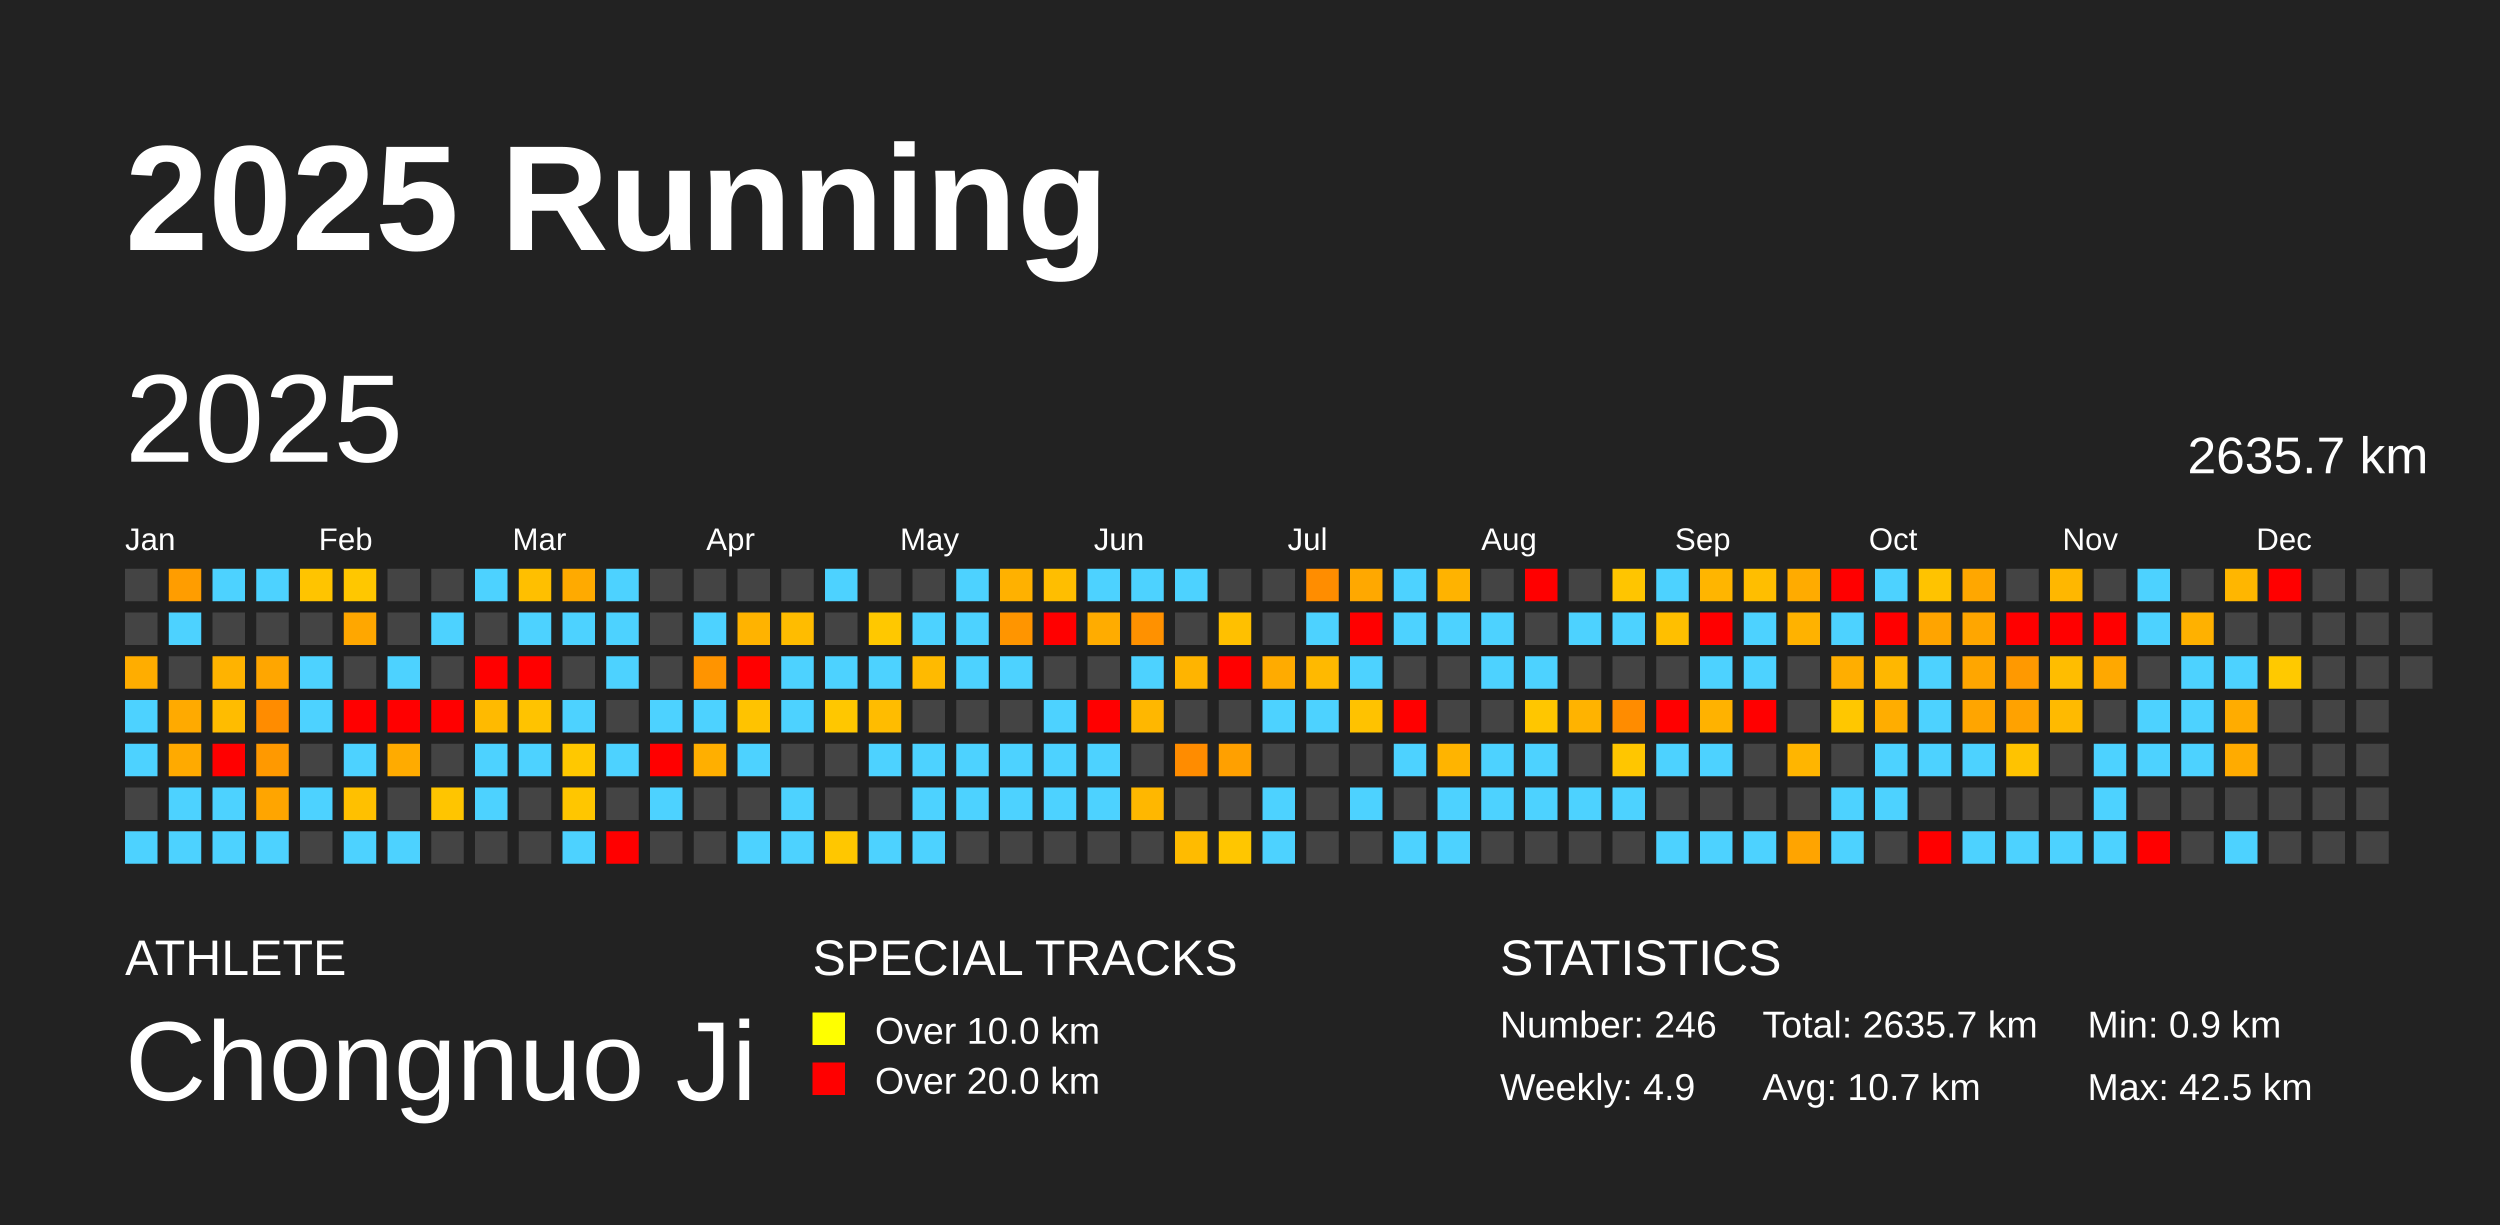
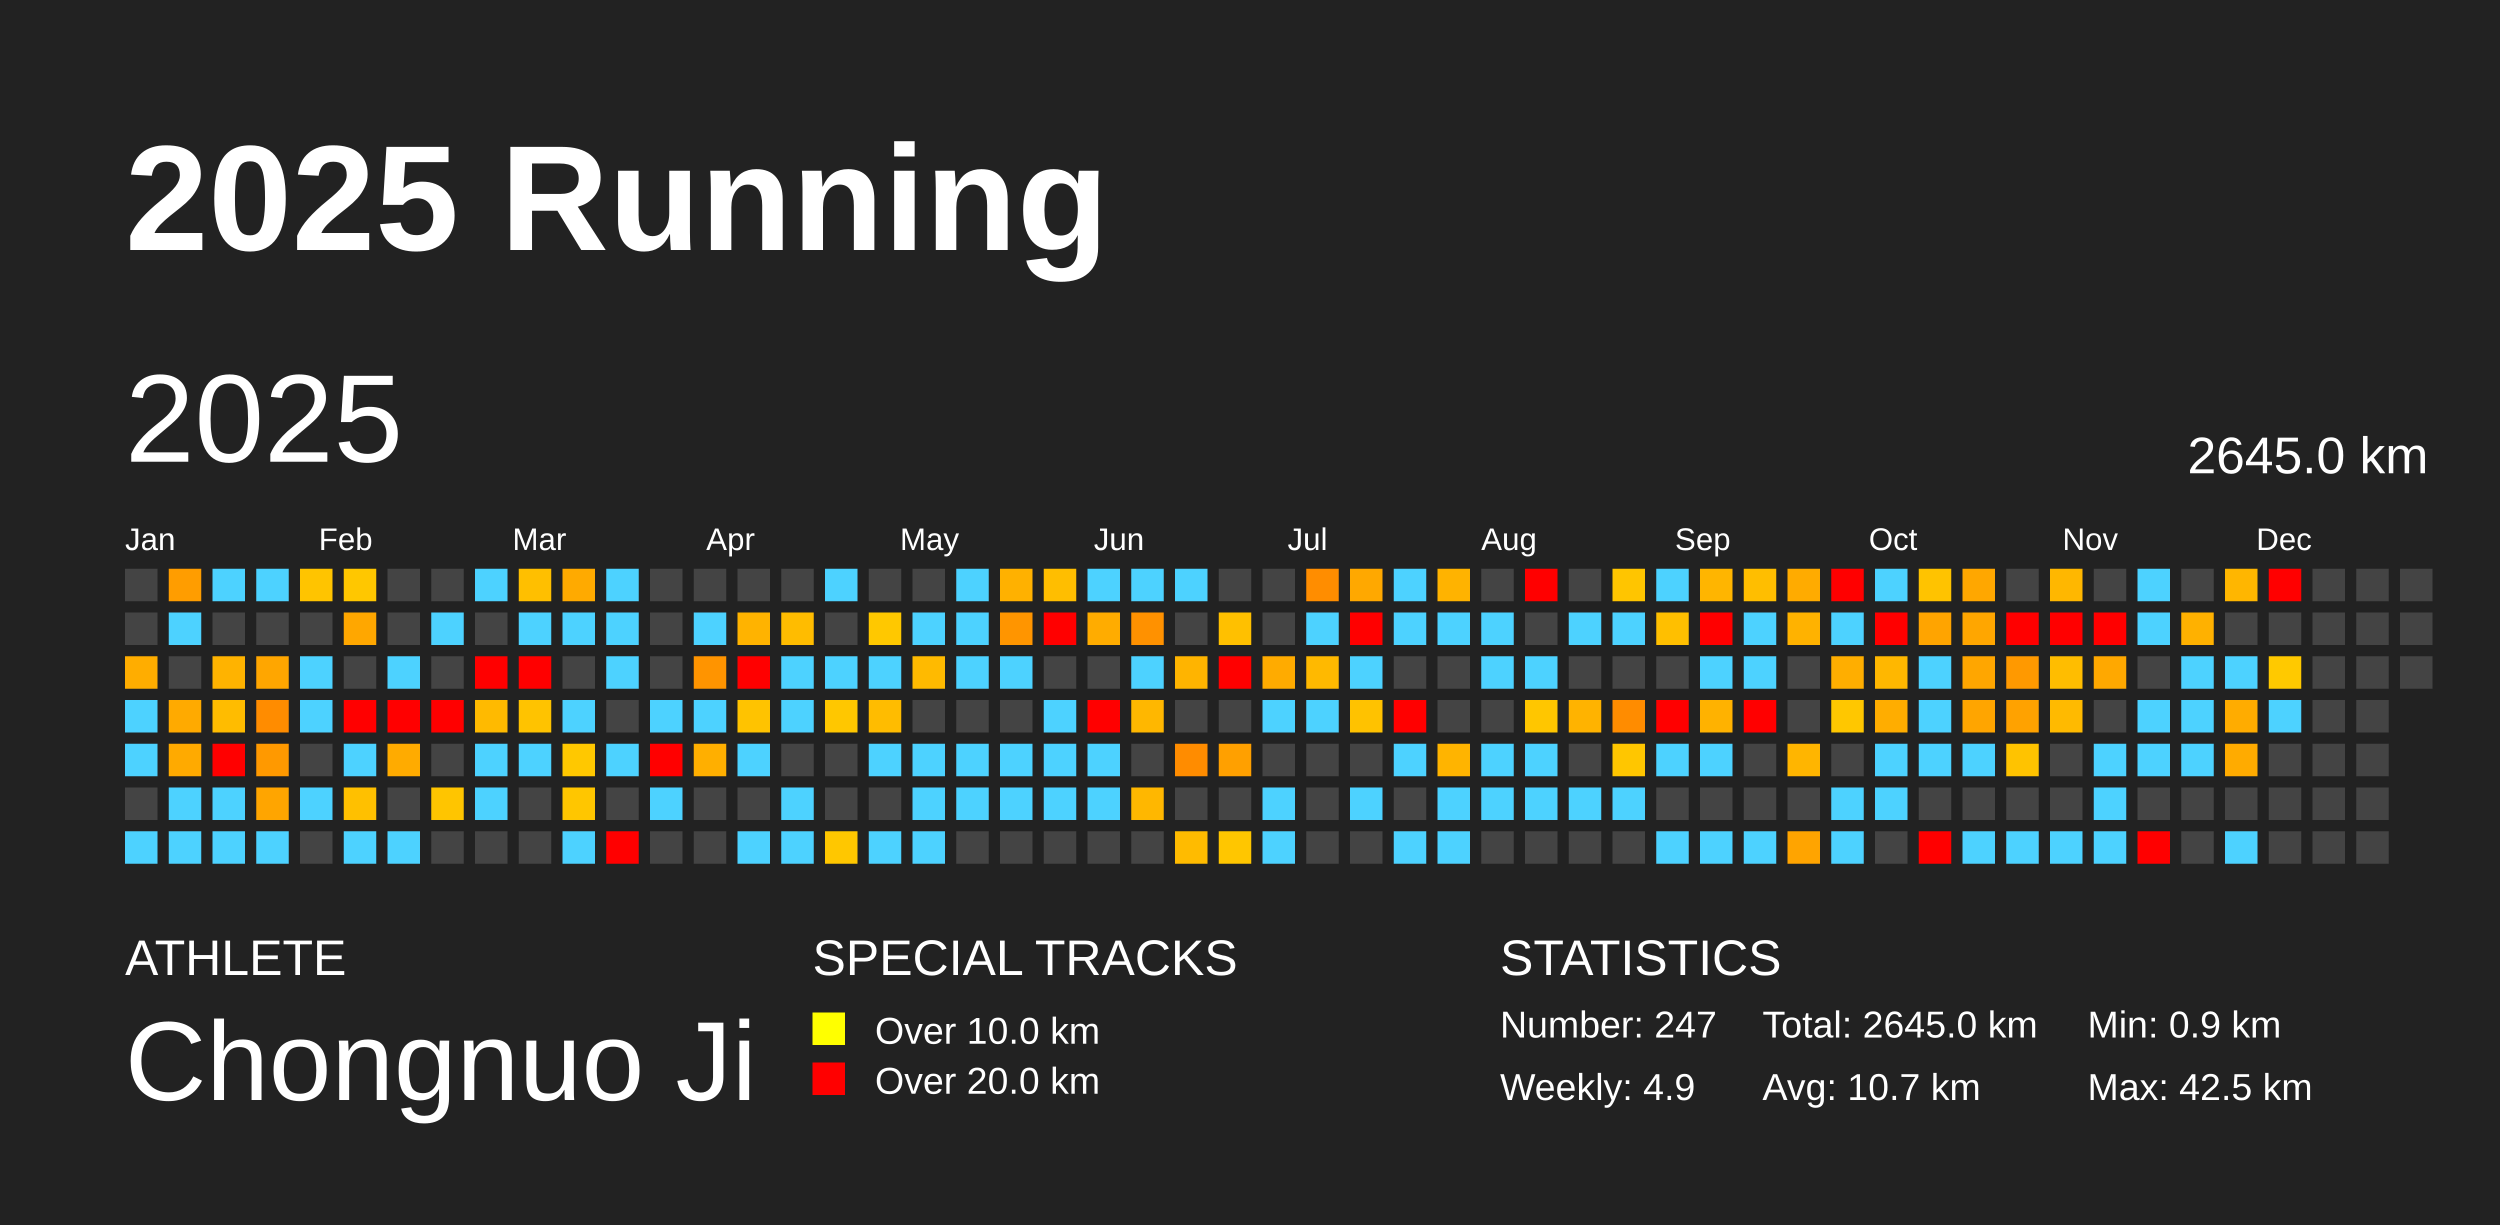
<svg xmlns="http://www.w3.org/2000/svg" baseProfile="full" height="98mm" version="1.1" viewBox="0,0,200,98" width="200mm">
  <defs />
  <rect fill="#222222" height="98" width="200" x="0" y="0" />
  <text fill="#FFFFFF" style="font-size:12px; font-family:Arial; font-weight:bold;" x="10" y="20">2025 Running</text>
  <text fill="#FFFFFF" style="font-size:4px; font-family:Arial" x="10" y="78">ATHLETE</text>
  <text fill="#FFFFFF" style="font-size:9px; font-family:Arial" x="10" y="88">Chongnuo Ji</text>
  <text fill="#FFFFFF" style="font-size:4px; font-family:Arial" x="65" y="78">SPECIAL TRACKS</text>
  <rect fill="yellow" height="2.6" width="2.6" x="65" y="81" />
  <text fill="#FFFFFF" style="font-size:3px; font-family:Arial" x="70" y="83.5">Over 10.0 km</text>
  <rect fill="red" height="2.6" width="2.6" x="65" y="85" />
  <text fill="#FFFFFF" style="font-size:3px; font-family:Arial" x="70" y="87.5">Over 20.0 km</text>
  <text fill="#FFFFFF" style="font-size:4px; font-family:Arial" x="120" y="78">STATISTICS</text>
-   <text fill="#FFFFFF" style="font-size:3px; font-family:Arial" x="120" y="83">Number: 246</text>
+   <text fill="#FFFFFF" style="font-size:3px; font-family:Arial" x="120" y="83">Number: 247</text>
  <text fill="#FFFFFF" style="font-size:3px; font-family:Arial" x="120" y="88">Weekly: 4.9</text>
-   <text fill="#FFFFFF" style="font-size:3px; font-family:Arial" x="141" y="83">Total: 2635.7 km</text>
+   <text fill="#FFFFFF" style="font-size:3px; font-family:Arial" x="141" y="83">Total: 2645.0 km</text>
  <text fill="#FFFFFF" style="font-size:3px; font-family:Arial" x="141" y="88">Avg: 10.7 km</text>
  <text fill="#FFFFFF" style="font-size:3px; font-family:Arial" x="167" y="83">Min: 0.9 km</text>
  <text fill="#FFFFFF" style="font-size:3px; font-family:Arial" x="167" y="88">Max: 42.5 km</text>
  <text dominant-baseline="hanging" fill="#FFFFFF" style="font-size:10.0px; font-family:Arial;" x="10" y="30">2025</text>
-   <text dominant-baseline="hanging" fill="#FFFFFF" style="font-size:4.125px; font-family:Arial;" x="175" y="35">2635.7 km</text>
+   <text dominant-baseline="hanging" fill="#FFFFFF" style="font-size:4.125px; font-family:Arial;" x="175" y="35">2645.0 km</text>
  <text fill="#FFFFFF" style="font-size:2.5px; font-family:Arial" x="10.0" y="44">Jan</text>
  <text fill="#FFFFFF" style="font-size:2.5px; font-family:Arial" x="25.5" y="44">Feb</text>
  <text fill="#FFFFFF" style="font-size:2.5px; font-family:Arial" x="41.0" y="44">Mar</text>
  <text fill="#FFFFFF" style="font-size:2.5px; font-family:Arial" x="56.5" y="44">Apr</text>
  <text fill="#FFFFFF" style="font-size:2.5px; font-family:Arial" x="72.0" y="44">May</text>
  <text fill="#FFFFFF" style="font-size:2.5px; font-family:Arial" x="87.5" y="44">Jun</text>
  <text fill="#FFFFFF" style="font-size:2.5px; font-family:Arial" x="103.0" y="44">Jul</text>
  <text fill="#FFFFFF" style="font-size:2.5px; font-family:Arial" x="118.5" y="44">Aug</text>
  <text fill="#FFFFFF" style="font-size:2.5px; font-family:Arial" x="134.0" y="44">Sep</text>
  <text fill="#FFFFFF" style="font-size:2.5px; font-family:Arial" x="149.5" y="44">Oct</text>
  <text fill="#FFFFFF" style="font-size:2.5px; font-family:Arial" x="165.0" y="44">Nov</text>
  <text fill="#FFFFFF" style="font-size:2.5px; font-family:Arial" x="180.5" y="44">Dec</text>
  <rect fill="#444444" height="2.6" width="2.6" x="10.0" y="45.5" />
  <rect fill="#444444" height="2.6" width="2.6" x="10.0" y="49.0" />
  <rect fill="#ffad00" height="2.6" width="2.6" x="10.0" y="52.5" />
  <rect fill="#4dd2ff" height="2.6" width="2.6" x="10.0" y="56.0" />
  <rect fill="#4dd2ff" height="2.6" width="2.6" x="10.0" y="59.5" />
  <rect fill="#444444" height="2.6" width="2.6" x="10.0" y="63.0" />
  <rect fill="#4dd2ff" height="2.6" width="2.6" x="10.0" y="66.5" />
  <rect fill="#ff9d00" height="2.6" width="2.6" x="13.5" y="45.5" />
  <rect fill="#4dd2ff" height="2.6" width="2.6" x="13.5" y="49.0" />
  <rect fill="#444444" height="2.6" width="2.6" x="13.5" y="52.5" />
  <rect fill="#ffaa00" height="2.6" width="2.6" x="13.5" y="56.0" />
  <rect fill="#ffaa00" height="2.6" width="2.6" x="13.5" y="59.5" />
  <rect fill="#4dd2ff" height="2.6" width="2.6" x="13.5" y="63.0" />
  <rect fill="#4dd2ff" height="2.6" width="2.6" x="13.5" y="66.5" />
  <rect fill="#4dd2ff" height="2.6" width="2.6" x="17.0" y="45.5" />
  <rect fill="#444444" height="2.6" width="2.6" x="17.0" y="49.0" />
  <rect fill="#ffb300" height="2.6" width="2.6" x="17.0" y="52.5" />
  <rect fill="#ffbc00" height="2.6" width="2.6" x="17.0" y="56.0" />
  <rect fill="red" height="2.6" width="2.6" x="17.0" y="59.5" />
  <rect fill="#4dd2ff" height="2.6" width="2.6" x="17.0" y="63.0" />
  <rect fill="#4dd2ff" height="2.6" width="2.6" x="17.0" y="66.5" />
  <rect fill="#4dd2ff" height="2.6" width="2.6" x="20.5" y="45.5" />
  <rect fill="#444444" height="2.6" width="2.6" x="20.5" y="49.0" />
  <rect fill="#ffa600" height="2.6" width="2.6" x="20.5" y="52.5" />
  <rect fill="#ff8c00" height="2.6" width="2.6" x="20.5" y="56.0" />
  <rect fill="#ff9900" height="2.6" width="2.6" x="20.5" y="59.5" />
  <rect fill="#ffa500" height="2.6" width="2.6" x="20.5" y="63.0" />
  <rect fill="#4dd2ff" height="2.6" width="2.6" x="20.5" y="66.5" />
  <rect fill="#ffc400" height="2.6" width="2.6" x="24.0" y="45.5" />
  <rect fill="#444444" height="2.6" width="2.6" x="24.0" y="49.0" />
  <rect fill="#4dd2ff" height="2.6" width="2.6" x="24.0" y="52.5" />
  <rect fill="#4dd2ff" height="2.6" width="2.6" x="24.0" y="56.0" />
  <rect fill="#444444" height="2.6" width="2.6" x="24.0" y="59.5" />
  <rect fill="#4dd2ff" height="2.6" width="2.6" x="24.0" y="63.0" />
  <rect fill="#444444" height="2.6" width="2.6" x="24.0" y="66.5" />
  <rect fill="#ffc700" height="2.6" width="2.6" x="27.5" y="45.5" />
  <rect fill="#ffa700" height="2.6" width="2.6" x="27.5" y="49.0" />
  <rect fill="#444444" height="2.6" width="2.6" x="27.5" y="52.5" />
  <rect fill="red" height="2.6" width="2.6" x="27.5" y="56.0" />
  <rect fill="#4dd2ff" height="2.6" width="2.6" x="27.5" y="59.5" />
  <rect fill="#ffc000" height="2.6" width="2.6" x="27.5" y="63.0" />
  <rect fill="#4dd2ff" height="2.6" width="2.6" x="27.5" y="66.5" />
  <rect fill="#444444" height="2.6" width="2.6" x="31.0" y="45.5" />
  <rect fill="#444444" height="2.6" width="2.6" x="31.0" y="49.0" />
  <rect fill="#4dd2ff" height="2.6" width="2.6" x="31.0" y="52.5" />
  <rect fill="red" height="2.6" width="2.6" x="31.0" y="56.0" />
  <rect fill="#ffab00" height="2.6" width="2.6" x="31.0" y="59.5" />
  <rect fill="#444444" height="2.6" width="2.6" x="31.0" y="63.0" />
  <rect fill="#4dd2ff" height="2.6" width="2.6" x="31.0" y="66.5" />
  <rect fill="#444444" height="2.6" width="2.6" x="34.5" y="45.5" />
  <rect fill="#4dd2ff" height="2.6" width="2.6" x="34.5" y="49.0" />
  <rect fill="#444444" height="2.6" width="2.6" x="34.5" y="52.5" />
  <rect fill="red" height="2.6" width="2.6" x="34.5" y="56.0" />
  <rect fill="#444444" height="2.6" width="2.6" x="34.5" y="59.5" />
  <rect fill="#ffc500" height="2.6" width="2.6" x="34.5" y="63.0" />
  <rect fill="#444444" height="2.6" width="2.6" x="34.5" y="66.5" />
  <rect fill="#4dd2ff" height="2.6" width="2.6" x="38.0" y="45.5" />
  <rect fill="#444444" height="2.6" width="2.6" x="38.0" y="49.0" />
  <rect fill="red" height="2.6" width="2.6" x="38.0" y="52.5" />
  <rect fill="#ffba00" height="2.6" width="2.6" x="38.0" y="56.0" />
  <rect fill="#4dd2ff" height="2.6" width="2.6" x="38.0" y="59.5" />
  <rect fill="#4dd2ff" height="2.6" width="2.6" x="38.0" y="63.0" />
  <rect fill="#444444" height="2.6" width="2.6" x="38.0" y="66.5" />
  <rect fill="#ffbf00" height="2.6" width="2.6" x="41.5" y="45.5" />
  <rect fill="#4dd2ff" height="2.6" width="2.6" x="41.5" y="49.0" />
  <rect fill="red" height="2.6" width="2.6" x="41.5" y="52.5" />
  <rect fill="#ffc300" height="2.6" width="2.6" x="41.5" y="56.0" />
  <rect fill="#4dd2ff" height="2.6" width="2.6" x="41.5" y="59.5" />
  <rect fill="#444444" height="2.6" width="2.6" x="41.5" y="63.0" />
  <rect fill="#444444" height="2.6" width="2.6" x="41.5" y="66.5" />
  <rect fill="#ffaa00" height="2.6" width="2.6" x="45.0" y="45.5" />
  <rect fill="#4dd2ff" height="2.6" width="2.6" x="45.0" y="49.0" />
  <rect fill="#444444" height="2.6" width="2.6" x="45.0" y="52.5" />
  <rect fill="#4dd2ff" height="2.6" width="2.6" x="45.0" y="56.0" />
  <rect fill="#ffc800" height="2.6" width="2.6" x="45.0" y="59.5" />
  <rect fill="#ffc600" height="2.6" width="2.6" x="45.0" y="63.0" />
  <rect fill="#4dd2ff" height="2.6" width="2.6" x="45.0" y="66.5" />
  <rect fill="#4dd2ff" height="2.6" width="2.6" x="48.5" y="45.5" />
  <rect fill="#4dd2ff" height="2.6" width="2.6" x="48.5" y="49.0" />
  <rect fill="#4dd2ff" height="2.6" width="2.6" x="48.5" y="52.5" />
  <rect fill="#444444" height="2.6" width="2.6" x="48.5" y="56.0" />
  <rect fill="#4dd2ff" height="2.6" width="2.6" x="48.5" y="59.5" />
  <rect fill="#444444" height="2.6" width="2.6" x="48.5" y="63.0" />
  <rect fill="red" height="2.6" width="2.6" x="48.5" y="66.5" />
  <rect fill="#444444" height="2.6" width="2.6" x="52.0" y="45.5" />
  <rect fill="#444444" height="2.6" width="2.6" x="52.0" y="49.0" />
  <rect fill="#444444" height="2.6" width="2.6" x="52.0" y="52.5" />
  <rect fill="#4dd2ff" height="2.6" width="2.6" x="52.0" y="56.0" />
  <rect fill="red" height="2.6" width="2.6" x="52.0" y="59.5" />
  <rect fill="#4dd2ff" height="2.6" width="2.6" x="52.0" y="63.0" />
  <rect fill="#444444" height="2.6" width="2.6" x="52.0" y="66.5" />
  <rect fill="#444444" height="2.6" width="2.6" x="55.5" y="45.5" />
  <rect fill="#4dd2ff" height="2.6" width="2.6" x="55.5" y="49.0" />
  <rect fill="#ff9400" height="2.6" width="2.6" x="55.5" y="52.5" />
  <rect fill="#4dd2ff" height="2.6" width="2.6" x="55.5" y="56.0" />
  <rect fill="#ffaf00" height="2.6" width="2.6" x="55.5" y="59.5" />
  <rect fill="#444444" height="2.6" width="2.6" x="55.5" y="63.0" />
  <rect fill="#444444" height="2.6" width="2.6" x="55.5" y="66.5" />
  <rect fill="#444444" height="2.6" width="2.6" x="59.0" y="45.5" />
  <rect fill="#ffb300" height="2.6" width="2.6" x="59.0" y="49.0" />
  <rect fill="red" height="2.6" width="2.6" x="59.0" y="52.5" />
  <rect fill="#ffc300" height="2.6" width="2.6" x="59.0" y="56.0" />
  <rect fill="#4dd2ff" height="2.6" width="2.6" x="59.0" y="59.5" />
  <rect fill="#444444" height="2.6" width="2.6" x="59.0" y="63.0" />
  <rect fill="#4dd2ff" height="2.6" width="2.6" x="59.0" y="66.5" />
  <rect fill="#444444" height="2.6" width="2.6" x="62.5" y="45.5" />
  <rect fill="#ffbc00" height="2.6" width="2.6" x="62.5" y="49.0" />
  <rect fill="#4dd2ff" height="2.6" width="2.6" x="62.5" y="52.5" />
  <rect fill="#4dd2ff" height="2.6" width="2.6" x="62.5" y="56.0" />
  <rect fill="#444444" height="2.6" width="2.6" x="62.5" y="59.5" />
  <rect fill="#4dd2ff" height="2.6" width="2.6" x="62.5" y="63.0" />
  <rect fill="#4dd2ff" height="2.6" width="2.6" x="62.5" y="66.5" />
  <rect fill="#4dd2ff" height="2.6" width="2.6" x="66.0" y="45.5" />
  <rect fill="#444444" height="2.6" width="2.6" x="66.0" y="49.0" />
  <rect fill="#4dd2ff" height="2.6" width="2.6" x="66.0" y="52.5" />
  <rect fill="#ffc700" height="2.6" width="2.6" x="66.0" y="56.0" />
  <rect fill="#444444" height="2.6" width="2.6" x="66.0" y="59.5" />
  <rect fill="#444444" height="2.6" width="2.6" x="66.0" y="63.0" />
  <rect fill="#ffc700" height="2.6" width="2.6" x="66.0" y="66.5" />
  <rect fill="#444444" height="2.6" width="2.6" x="69.5" y="45.5" />
  <rect fill="#ffc800" height="2.6" width="2.6" x="69.5" y="49.0" />
  <rect fill="#4dd2ff" height="2.6" width="2.6" x="69.5" y="52.5" />
  <rect fill="#ffbc00" height="2.6" width="2.6" x="69.5" y="56.0" />
  <rect fill="#4dd2ff" height="2.6" width="2.6" x="69.5" y="59.5" />
  <rect fill="#444444" height="2.6" width="2.6" x="69.5" y="63.0" />
  <rect fill="#4dd2ff" height="2.6" width="2.6" x="69.5" y="66.5" />
  <rect fill="#444444" height="2.6" width="2.6" x="73.0" y="45.5" />
  <rect fill="#4dd2ff" height="2.6" width="2.6" x="73.0" y="49.0" />
  <rect fill="#ffba00" height="2.6" width="2.6" x="73.0" y="52.5" />
  <rect fill="#444444" height="2.6" width="2.6" x="73.0" y="56.0" />
  <rect fill="#4dd2ff" height="2.6" width="2.6" x="73.0" y="59.5" />
  <rect fill="#4dd2ff" height="2.6" width="2.6" x="73.0" y="63.0" />
  <rect fill="#4dd2ff" height="2.6" width="2.6" x="73.0" y="66.5" />
  <rect fill="#4dd2ff" height="2.6" width="2.6" x="76.5" y="45.5" />
  <rect fill="#4dd2ff" height="2.6" width="2.6" x="76.5" y="49.0" />
  <rect fill="#4dd2ff" height="2.6" width="2.6" x="76.5" y="52.5" />
  <rect fill="#444444" height="2.6" width="2.6" x="76.5" y="56.0" />
  <rect fill="#4dd2ff" height="2.6" width="2.6" x="76.5" y="59.5" />
  <rect fill="#4dd2ff" height="2.6" width="2.6" x="76.5" y="63.0" />
  <rect fill="#444444" height="2.6" width="2.6" x="76.5" y="66.5" />
  <rect fill="#ffb100" height="2.6" width="2.6" x="80.0" y="45.5" />
  <rect fill="#ff9500" height="2.6" width="2.6" x="80.0" y="49.0" />
  <rect fill="#4dd2ff" height="2.6" width="2.6" x="80.0" y="52.5" />
  <rect fill="#444444" height="2.6" width="2.6" x="80.0" y="56.0" />
  <rect fill="#4dd2ff" height="2.6" width="2.6" x="80.0" y="59.5" />
  <rect fill="#4dd2ff" height="2.6" width="2.6" x="80.0" y="63.0" />
  <rect fill="#444444" height="2.6" width="2.6" x="80.0" y="66.5" />
  <rect fill="#ffbe00" height="2.6" width="2.6" x="83.5" y="45.5" />
  <rect fill="red" height="2.6" width="2.6" x="83.5" y="49.0" />
  <rect fill="#444444" height="2.6" width="2.6" x="83.5" y="52.5" />
  <rect fill="#4dd2ff" height="2.6" width="2.6" x="83.5" y="56.0" />
  <rect fill="#4dd2ff" height="2.6" width="2.6" x="83.5" y="59.5" />
  <rect fill="#4dd2ff" height="2.6" width="2.6" x="83.5" y="63.0" />
  <rect fill="#444444" height="2.6" width="2.6" x="83.5" y="66.5" />
  <rect fill="#4dd2ff" height="2.6" width="2.6" x="87.0" y="45.5" />
  <rect fill="#ffac00" height="2.6" width="2.6" x="87.0" y="49.0" />
  <rect fill="#444444" height="2.6" width="2.6" x="87.0" y="52.5" />
  <rect fill="red" height="2.6" width="2.6" x="87.0" y="56.0" />
  <rect fill="#4dd2ff" height="2.6" width="2.6" x="87.0" y="59.5" />
  <rect fill="#4dd2ff" height="2.6" width="2.6" x="87.0" y="63.0" />
  <rect fill="#444444" height="2.6" width="2.6" x="87.0" y="66.5" />
  <rect fill="#4dd2ff" height="2.6" width="2.6" x="90.5" y="45.5" />
  <rect fill="#ff9100" height="2.6" width="2.6" x="90.5" y="49.0" />
  <rect fill="#4dd2ff" height="2.6" width="2.6" x="90.5" y="52.5" />
  <rect fill="#ffb700" height="2.6" width="2.6" x="90.5" y="56.0" />
  <rect fill="#444444" height="2.6" width="2.6" x="90.5" y="59.5" />
  <rect fill="#ffb700" height="2.6" width="2.6" x="90.5" y="63.0" />
  <rect fill="#444444" height="2.6" width="2.6" x="90.5" y="66.5" />
  <rect fill="#4dd2ff" height="2.6" width="2.6" x="94.0" y="45.5" />
  <rect fill="#444444" height="2.6" width="2.6" x="94.0" y="49.0" />
  <rect fill="#ffb400" height="2.6" width="2.6" x="94.0" y="52.5" />
  <rect fill="#444444" height="2.6" width="2.6" x="94.0" y="56.0" />
  <rect fill="#ff8c00" height="2.6" width="2.6" x="94.0" y="59.5" />
  <rect fill="#444444" height="2.6" width="2.6" x="94.0" y="63.0" />
  <rect fill="#ffbb00" height="2.6" width="2.6" x="94.0" y="66.5" />
  <rect fill="#444444" height="2.6" width="2.6" x="97.5" y="45.5" />
  <rect fill="#ffc000" height="2.6" width="2.6" x="97.5" y="49.0" />
  <rect fill="red" height="2.6" width="2.6" x="97.5" y="52.5" />
  <rect fill="#444444" height="2.6" width="2.6" x="97.5" y="56.0" />
  <rect fill="#ffa000" height="2.6" width="2.6" x="97.5" y="59.5" />
  <rect fill="#444444" height="2.6" width="2.6" x="97.5" y="63.0" />
  <rect fill="#ffc600" height="2.6" width="2.6" x="97.5" y="66.5" />
  <rect fill="#444444" height="2.6" width="2.6" x="101.0" y="45.5" />
  <rect fill="#444444" height="2.6" width="2.6" x="101.0" y="49.0" />
  <rect fill="#ffab00" height="2.6" width="2.6" x="101.0" y="52.5" />
  <rect fill="#4dd2ff" height="2.6" width="2.6" x="101.0" y="56.0" />
  <rect fill="#444444" height="2.6" width="2.6" x="101.0" y="59.5" />
  <rect fill="#4dd2ff" height="2.6" width="2.6" x="101.0" y="63.0" />
  <rect fill="#4dd2ff" height="2.6" width="2.6" x="101.0" y="66.5" />
  <rect fill="#ff8d00" height="2.6" width="2.6" x="104.5" y="45.5" />
  <rect fill="#4dd2ff" height="2.6" width="2.6" x="104.5" y="49.0" />
  <rect fill="#ffb900" height="2.6" width="2.6" x="104.5" y="52.5" />
  <rect fill="#4dd2ff" height="2.6" width="2.6" x="104.5" y="56.0" />
  <rect fill="#444444" height="2.6" width="2.6" x="104.5" y="59.5" />
  <rect fill="#444444" height="2.6" width="2.6" x="104.5" y="63.0" />
  <rect fill="#444444" height="2.6" width="2.6" x="104.5" y="66.5" />
  <rect fill="#ffa800" height="2.6" width="2.6" x="108.0" y="45.5" />
  <rect fill="red" height="2.6" width="2.6" x="108.0" y="49.0" />
  <rect fill="#4dd2ff" height="2.6" width="2.6" x="108.0" y="52.5" />
  <rect fill="#ffc200" height="2.6" width="2.6" x="108.0" y="56.0" />
  <rect fill="#444444" height="2.6" width="2.6" x="108.0" y="59.5" />
  <rect fill="#4dd2ff" height="2.6" width="2.6" x="108.0" y="63.0" />
  <rect fill="#444444" height="2.6" width="2.6" x="108.0" y="66.5" />
  <rect fill="#4dd2ff" height="2.6" width="2.6" x="111.5" y="45.5" />
  <rect fill="#4dd2ff" height="2.6" width="2.6" x="111.5" y="49.0" />
  <rect fill="#444444" height="2.6" width="2.6" x="111.5" y="52.5" />
  <rect fill="red" height="2.6" width="2.6" x="111.5" y="56.0" />
  <rect fill="#4dd2ff" height="2.6" width="2.6" x="111.5" y="59.5" />
  <rect fill="#444444" height="2.6" width="2.6" x="111.5" y="63.0" />
  <rect fill="#4dd2ff" height="2.6" width="2.6" x="111.5" y="66.5" />
  <rect fill="#ffb300" height="2.6" width="2.6" x="115.0" y="45.5" />
  <rect fill="#4dd2ff" height="2.6" width="2.6" x="115.0" y="49.0" />
  <rect fill="#444444" height="2.6" width="2.6" x="115.0" y="52.5" />
  <rect fill="#444444" height="2.6" width="2.6" x="115.0" y="56.0" />
  <rect fill="#ffb400" height="2.6" width="2.6" x="115.0" y="59.5" />
  <rect fill="#4dd2ff" height="2.6" width="2.6" x="115.0" y="63.0" />
  <rect fill="#4dd2ff" height="2.6" width="2.6" x="115.0" y="66.5" />
  <rect fill="#444444" height="2.6" width="2.6" x="118.5" y="45.5" />
  <rect fill="#4dd2ff" height="2.6" width="2.6" x="118.5" y="49.0" />
  <rect fill="#4dd2ff" height="2.6" width="2.6" x="118.5" y="52.5" />
  <rect fill="#444444" height="2.6" width="2.6" x="118.5" y="56.0" />
  <rect fill="#4dd2ff" height="2.6" width="2.6" x="118.5" y="59.5" />
  <rect fill="#4dd2ff" height="2.6" width="2.6" x="118.5" y="63.0" />
  <rect fill="#444444" height="2.6" width="2.6" x="118.5" y="66.5" />
  <rect fill="red" height="2.6" width="2.6" x="122.0" y="45.5" />
  <rect fill="#444444" height="2.6" width="2.6" x="122.0" y="49.0" />
  <rect fill="#4dd2ff" height="2.6" width="2.6" x="122.0" y="52.5" />
  <rect fill="#ffc600" height="2.6" width="2.6" x="122.0" y="56.0" />
  <rect fill="#4dd2ff" height="2.6" width="2.6" x="122.0" y="59.5" />
  <rect fill="#4dd2ff" height="2.6" width="2.6" x="122.0" y="63.0" />
  <rect fill="#444444" height="2.6" width="2.6" x="122.0" y="66.5" />
  <rect fill="#444444" height="2.6" width="2.6" x="125.5" y="45.5" />
  <rect fill="#4dd2ff" height="2.6" width="2.6" x="125.5" y="49.0" />
  <rect fill="#444444" height="2.6" width="2.6" x="125.5" y="52.5" />
  <rect fill="#ffb300" height="2.6" width="2.6" x="125.5" y="56.0" />
  <rect fill="#444444" height="2.6" width="2.6" x="125.5" y="59.5" />
  <rect fill="#4dd2ff" height="2.6" width="2.6" x="125.5" y="63.0" />
  <rect fill="#444444" height="2.6" width="2.6" x="125.5" y="66.5" />
  <rect fill="#ffc500" height="2.6" width="2.6" x="129.0" y="45.5" />
  <rect fill="#4dd2ff" height="2.6" width="2.6" x="129.0" y="49.0" />
  <rect fill="#444444" height="2.6" width="2.6" x="129.0" y="52.5" />
  <rect fill="#ff8c00" height="2.6" width="2.6" x="129.0" y="56.0" />
  <rect fill="#ffc600" height="2.6" width="2.6" x="129.0" y="59.5" />
  <rect fill="#4dd2ff" height="2.6" width="2.6" x="129.0" y="63.0" />
  <rect fill="#444444" height="2.6" width="2.6" x="129.0" y="66.5" />
  <rect fill="#4dd2ff" height="2.6" width="2.6" x="132.5" y="45.5" />
  <rect fill="#ffbf00" height="2.6" width="2.6" x="132.5" y="49.0" />
  <rect fill="#444444" height="2.6" width="2.6" x="132.5" y="52.5" />
  <rect fill="red" height="2.6" width="2.6" x="132.5" y="56.0" />
  <rect fill="#4dd2ff" height="2.6" width="2.6" x="132.5" y="59.5" />
  <rect fill="#444444" height="2.6" width="2.6" x="132.5" y="63.0" />
  <rect fill="#4dd2ff" height="2.6" width="2.6" x="132.5" y="66.5" />
  <rect fill="#ffb500" height="2.6" width="2.6" x="136.0" y="45.5" />
  <rect fill="red" height="2.6" width="2.6" x="136.0" y="49.0" />
  <rect fill="#4dd2ff" height="2.6" width="2.6" x="136.0" y="52.5" />
  <rect fill="#ffb200" height="2.6" width="2.6" x="136.0" y="56.0" />
  <rect fill="#4dd2ff" height="2.6" width="2.6" x="136.0" y="59.5" />
  <rect fill="#444444" height="2.6" width="2.6" x="136.0" y="63.0" />
  <rect fill="#4dd2ff" height="2.6" width="2.6" x="136.0" y="66.5" />
  <rect fill="#ffbe00" height="2.6" width="2.6" x="139.5" y="45.5" />
  <rect fill="#4dd2ff" height="2.6" width="2.6" x="139.5" y="49.0" />
  <rect fill="#4dd2ff" height="2.6" width="2.6" x="139.5" y="52.5" />
  <rect fill="red" height="2.6" width="2.6" x="139.5" y="56.0" />
  <rect fill="#444444" height="2.6" width="2.6" x="139.5" y="59.5" />
  <rect fill="#444444" height="2.6" width="2.6" x="139.5" y="63.0" />
  <rect fill="#4dd2ff" height="2.6" width="2.6" x="139.5" y="66.5" />
  <rect fill="#ffab00" height="2.6" width="2.6" x="143.0" y="45.5" />
  <rect fill="#ffb200" height="2.6" width="2.6" x="143.0" y="49.0" />
  <rect fill="#444444" height="2.6" width="2.6" x="143.0" y="52.5" />
  <rect fill="#444444" height="2.6" width="2.6" x="143.0" y="56.0" />
  <rect fill="#ffb500" height="2.6" width="2.6" x="143.0" y="59.5" />
  <rect fill="#444444" height="2.6" width="2.6" x="143.0" y="63.0" />
  <rect fill="#ffa400" height="2.6" width="2.6" x="143.0" y="66.5" />
  <rect fill="red" height="2.6" width="2.6" x="146.5" y="45.5" />
  <rect fill="#4dd2ff" height="2.6" width="2.6" x="146.5" y="49.0" />
  <rect fill="#ffae00" height="2.6" width="2.6" x="146.5" y="52.5" />
  <rect fill="#ffc700" height="2.6" width="2.6" x="146.5" y="56.0" />
  <rect fill="#444444" height="2.6" width="2.6" x="146.5" y="59.5" />
  <rect fill="#4dd2ff" height="2.6" width="2.6" x="146.5" y="63.0" />
  <rect fill="#4dd2ff" height="2.6" width="2.6" x="146.5" y="66.5" />
  <rect fill="#4dd2ff" height="2.6" width="2.6" x="150.0" y="45.5" />
  <rect fill="red" height="2.6" width="2.6" x="150.0" y="49.0" />
  <rect fill="#ffb700" height="2.6" width="2.6" x="150.0" y="52.5" />
  <rect fill="#ffad00" height="2.6" width="2.6" x="150.0" y="56.0" />
  <rect fill="#4dd2ff" height="2.6" width="2.6" x="150.0" y="59.5" />
  <rect fill="#4dd2ff" height="2.6" width="2.6" x="150.0" y="63.0" />
  <rect fill="#444444" height="2.6" width="2.6" x="150.0" y="66.5" />
  <rect fill="#ffc300" height="2.6" width="2.6" x="153.5" y="45.5" />
  <rect fill="#ffa400" height="2.6" width="2.6" x="153.5" y="49.0" />
  <rect fill="#4dd2ff" height="2.6" width="2.6" x="153.5" y="52.5" />
  <rect fill="#4dd2ff" height="2.6" width="2.6" x="153.5" y="56.0" />
  <rect fill="#4dd2ff" height="2.6" width="2.6" x="153.5" y="59.5" />
  <rect fill="#444444" height="2.6" width="2.6" x="153.5" y="63.0" />
  <rect fill="red" height="2.6" width="2.6" x="153.5" y="66.5" />
  <rect fill="#ffa700" height="2.6" width="2.6" x="157.0" y="45.5" />
  <rect fill="#ffa600" height="2.6" width="2.6" x="157.0" y="49.0" />
  <rect fill="#ffa600" height="2.6" width="2.6" x="157.0" y="52.5" />
  <rect fill="#ffa500" height="2.6" width="2.6" x="157.0" y="56.0" />
  <rect fill="#4dd2ff" height="2.6" width="2.6" x="157.0" y="59.5" />
  <rect fill="#444444" height="2.6" width="2.6" x="157.0" y="63.0" />
  <rect fill="#4dd2ff" height="2.6" width="2.6" x="157.0" y="66.5" />
  <rect fill="#444444" height="2.6" width="2.6" x="160.5" y="45.5" />
  <rect fill="red" height="2.6" width="2.6" x="160.5" y="49.0" />
  <rect fill="#ff9900" height="2.6" width="2.6" x="160.5" y="52.5" />
  <rect fill="#ffa200" height="2.6" width="2.6" x="160.5" y="56.0" />
  <rect fill="#ffc300" height="2.6" width="2.6" x="160.5" y="59.5" />
  <rect fill="#444444" height="2.6" width="2.6" x="160.5" y="63.0" />
  <rect fill="#4dd2ff" height="2.6" width="2.6" x="160.5" y="66.5" />
  <rect fill="#ffb700" height="2.6" width="2.6" x="164.0" y="45.5" />
  <rect fill="red" height="2.6" width="2.6" x="164.0" y="49.0" />
  <rect fill="#ffbd00" height="2.6" width="2.6" x="164.0" y="52.5" />
  <rect fill="#ffba00" height="2.6" width="2.6" x="164.0" y="56.0" />
  <rect fill="#444444" height="2.6" width="2.6" x="164.0" y="59.5" />
  <rect fill="#444444" height="2.6" width="2.6" x="164.0" y="63.0" />
  <rect fill="#4dd2ff" height="2.6" width="2.6" x="164.0" y="66.5" />
  <rect fill="#444444" height="2.6" width="2.6" x="167.5" y="45.5" />
  <rect fill="red" height="2.6" width="2.6" x="167.5" y="49.0" />
  <rect fill="#ffa800" height="2.6" width="2.6" x="167.5" y="52.5" />
  <rect fill="#444444" height="2.6" width="2.6" x="167.5" y="56.0" />
  <rect fill="#4dd2ff" height="2.6" width="2.6" x="167.5" y="59.5" />
  <rect fill="#4dd2ff" height="2.6" width="2.6" x="167.5" y="63.0" />
  <rect fill="#4dd2ff" height="2.6" width="2.6" x="167.5" y="66.5" />
  <rect fill="#4dd2ff" height="2.6" width="2.6" x="171.0" y="45.5" />
  <rect fill="#4dd2ff" height="2.6" width="2.6" x="171.0" y="49.0" />
  <rect fill="#444444" height="2.6" width="2.6" x="171.0" y="52.5" />
  <rect fill="#4dd2ff" height="2.6" width="2.6" x="171.0" y="56.0" />
  <rect fill="#4dd2ff" height="2.6" width="2.6" x="171.0" y="59.5" />
  <rect fill="#444444" height="2.6" width="2.6" x="171.0" y="63.0" />
  <rect fill="red" height="2.6" width="2.6" x="171.0" y="66.5" />
  <rect fill="#444444" height="2.6" width="2.6" x="174.5" y="45.5" />
  <rect fill="#ffb100" height="2.6" width="2.6" x="174.5" y="49.0" />
  <rect fill="#4dd2ff" height="2.6" width="2.6" x="174.5" y="52.5" />
  <rect fill="#4dd2ff" height="2.6" width="2.6" x="174.5" y="56.0" />
  <rect fill="#4dd2ff" height="2.6" width="2.6" x="174.5" y="59.5" />
  <rect fill="#444444" height="2.6" width="2.6" x="174.5" y="63.0" />
  <rect fill="#444444" height="2.6" width="2.6" x="174.5" y="66.5" />
  <rect fill="#ffb600" height="2.6" width="2.6" x="178.0" y="45.5" />
  <rect fill="#444444" height="2.6" width="2.6" x="178.0" y="49.0" />
  <rect fill="#4dd2ff" height="2.6" width="2.6" x="178.0" y="52.5" />
  <rect fill="#ffac00" height="2.6" width="2.6" x="178.0" y="56.0" />
  <rect fill="#ffab00" height="2.6" width="2.6" x="178.0" y="59.5" />
  <rect fill="#444444" height="2.6" width="2.6" x="178.0" y="63.0" />
  <rect fill="#4dd2ff" height="2.6" width="2.6" x="178.0" y="66.5" />
  <rect fill="red" height="2.6" width="2.6" x="181.5" y="45.5" />
  <rect fill="#444444" height="2.6" width="2.6" x="181.5" y="49.0" />
  <rect fill="#ffc900" height="2.6" width="2.6" x="181.5" y="52.5" />
-   <rect fill="#444444" height="2.6" width="2.6" x="181.5" y="56.0" />
+   <rect fill="#4dd2ff" height="2.6" width="2.6" x="181.5" y="56.0" />
  <rect fill="#444444" height="2.6" width="2.6" x="181.5" y="59.5" />
  <rect fill="#444444" height="2.6" width="2.6" x="181.5" y="63.0" />
  <rect fill="#444444" height="2.6" width="2.6" x="181.5" y="66.5" />
  <rect fill="#444444" height="2.6" width="2.6" x="185.0" y="45.5" />
  <rect fill="#444444" height="2.6" width="2.6" x="185.0" y="49.0" />
  <rect fill="#444444" height="2.6" width="2.6" x="185.0" y="52.5" />
  <rect fill="#444444" height="2.6" width="2.6" x="185.0" y="56.0" />
  <rect fill="#444444" height="2.6" width="2.6" x="185.0" y="59.5" />
  <rect fill="#444444" height="2.6" width="2.6" x="185.0" y="63.0" />
  <rect fill="#444444" height="2.6" width="2.6" x="185.0" y="66.5" />
  <rect fill="#444444" height="2.6" width="2.6" x="188.5" y="45.5" />
  <rect fill="#444444" height="2.6" width="2.6" x="188.5" y="49.0" />
  <rect fill="#444444" height="2.6" width="2.6" x="188.5" y="52.5" />
  <rect fill="#444444" height="2.6" width="2.6" x="188.5" y="56.0" />
  <rect fill="#444444" height="2.6" width="2.6" x="188.5" y="59.5" />
  <rect fill="#444444" height="2.6" width="2.6" x="188.5" y="63.0" />
  <rect fill="#444444" height="2.6" width="2.6" x="188.5" y="66.5" />
  <rect fill="#444444" height="2.6" width="2.6" x="192.0" y="45.5" />
  <rect fill="#444444" height="2.6" width="2.6" x="192.0" y="49.0" />
  <rect fill="#444444" height="2.6" width="2.6" x="192.0" y="52.5" />
</svg>
